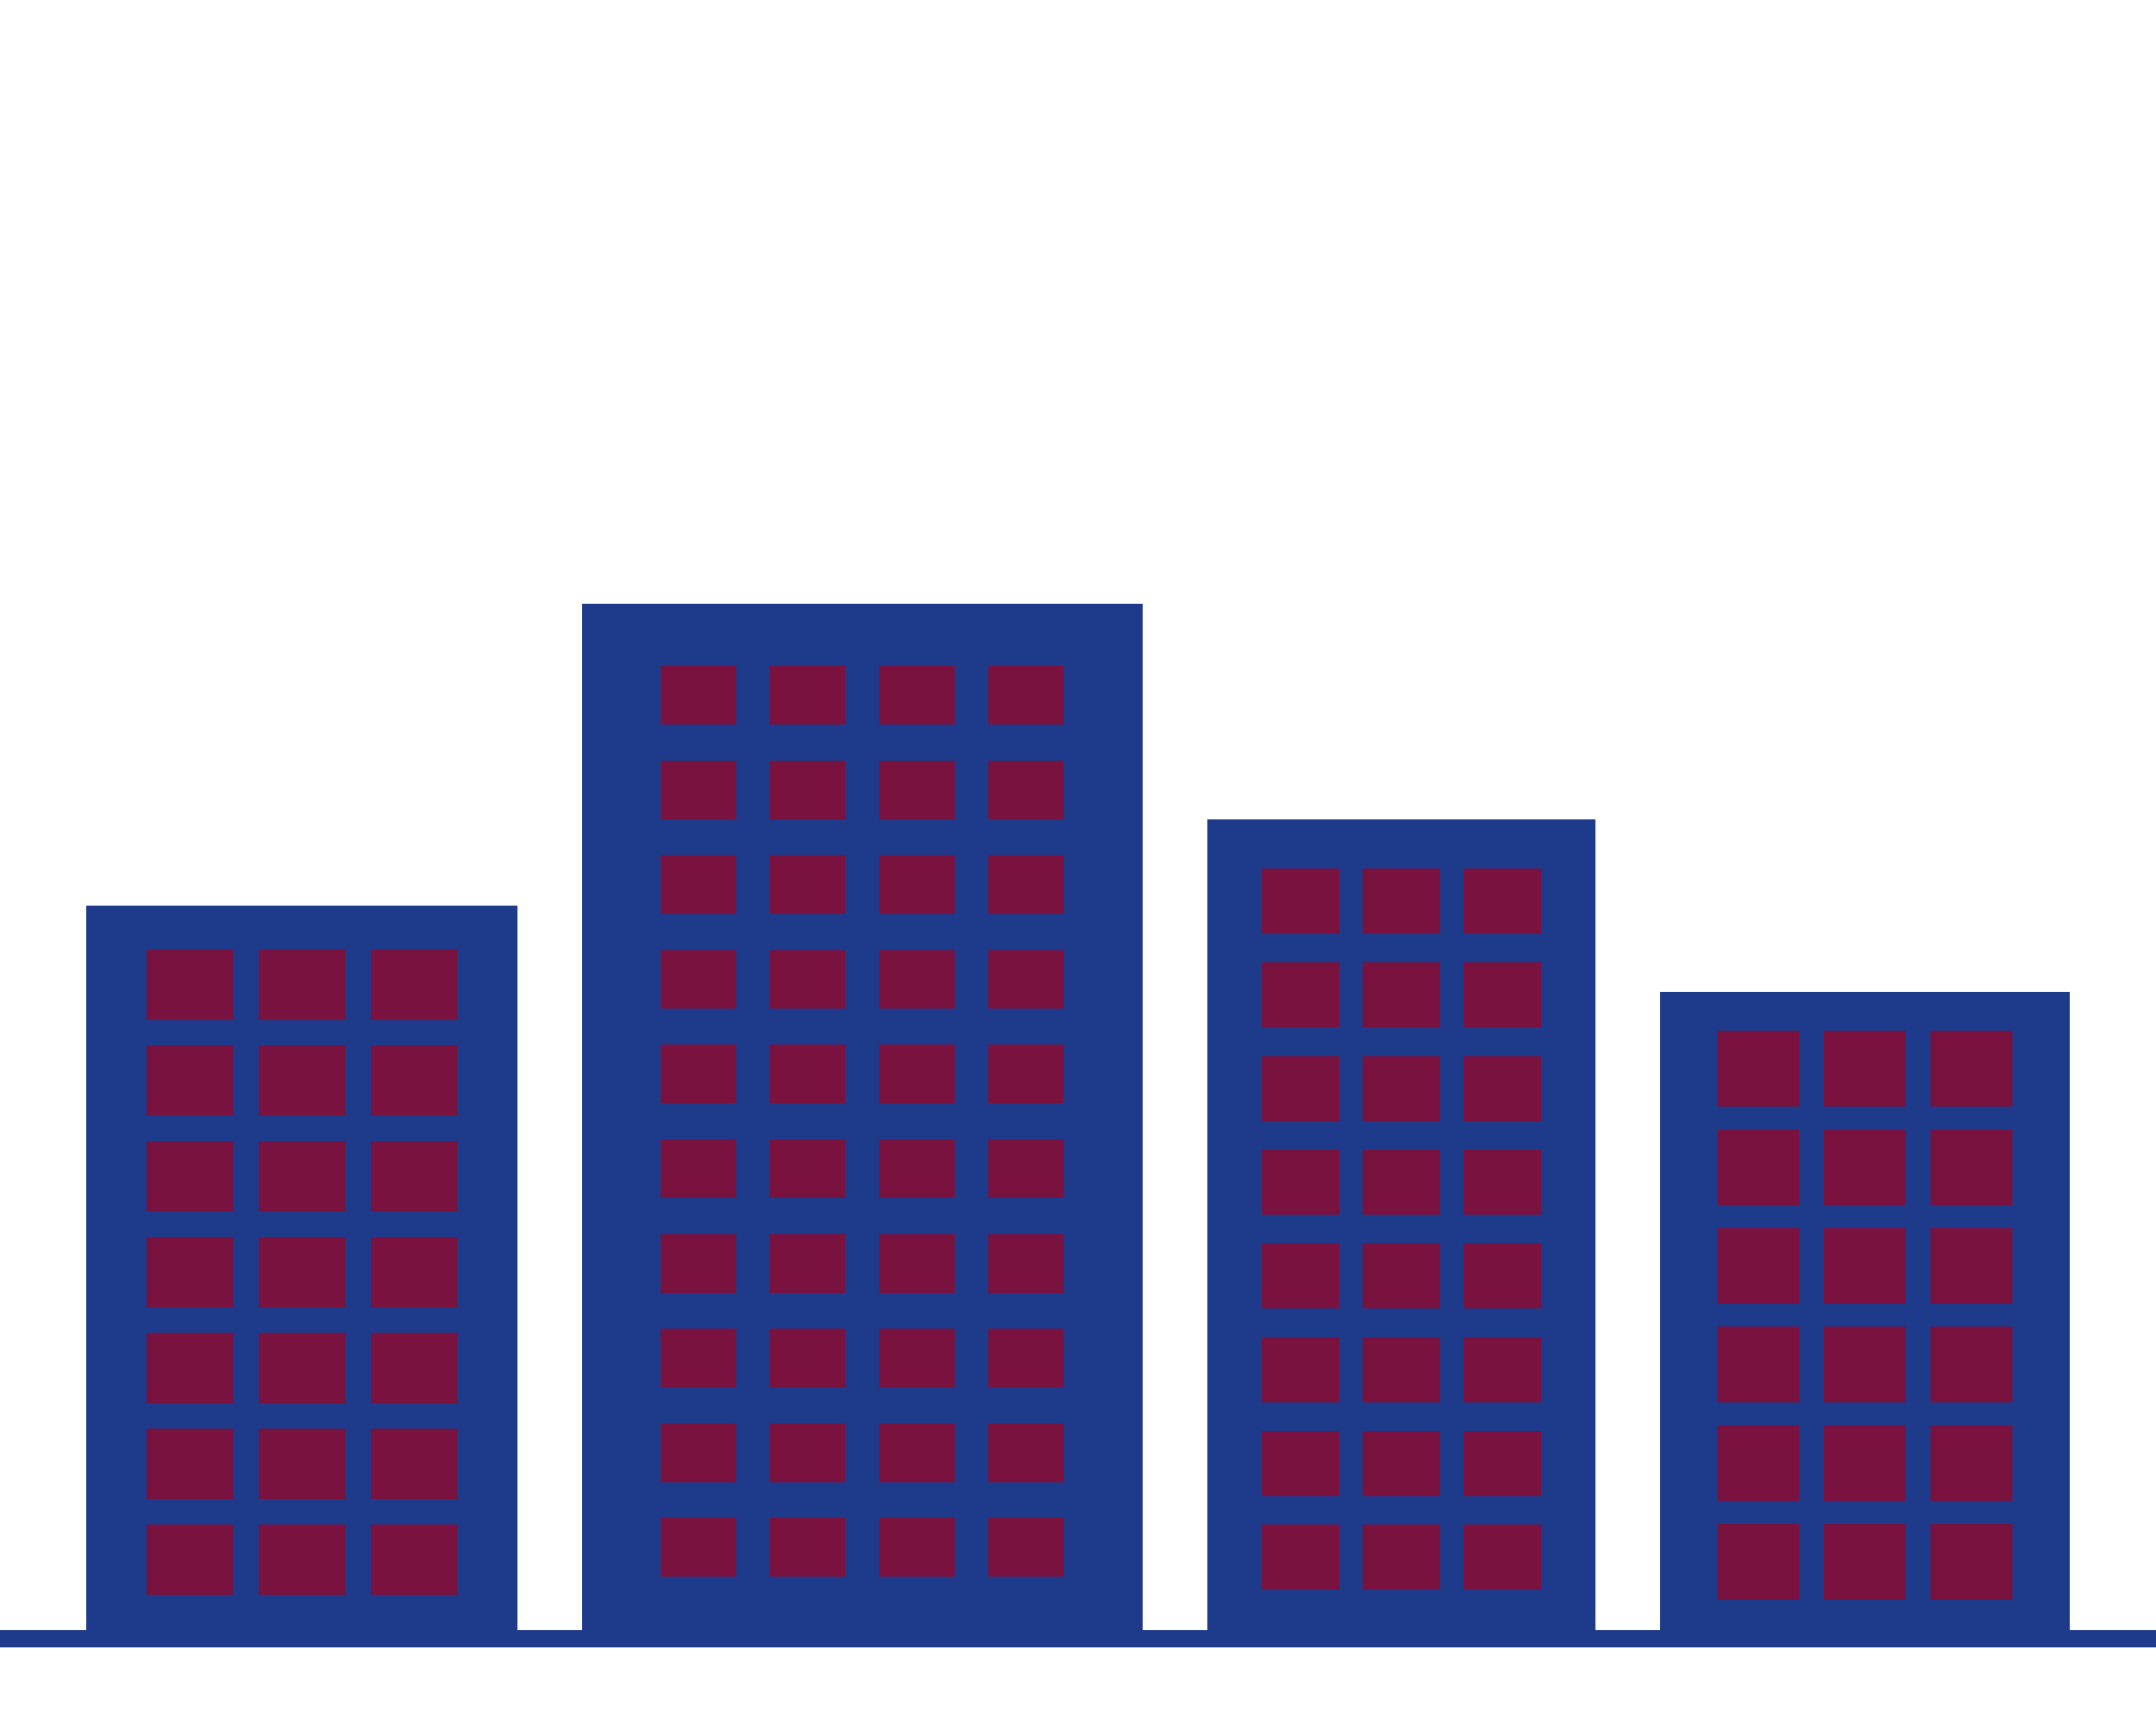
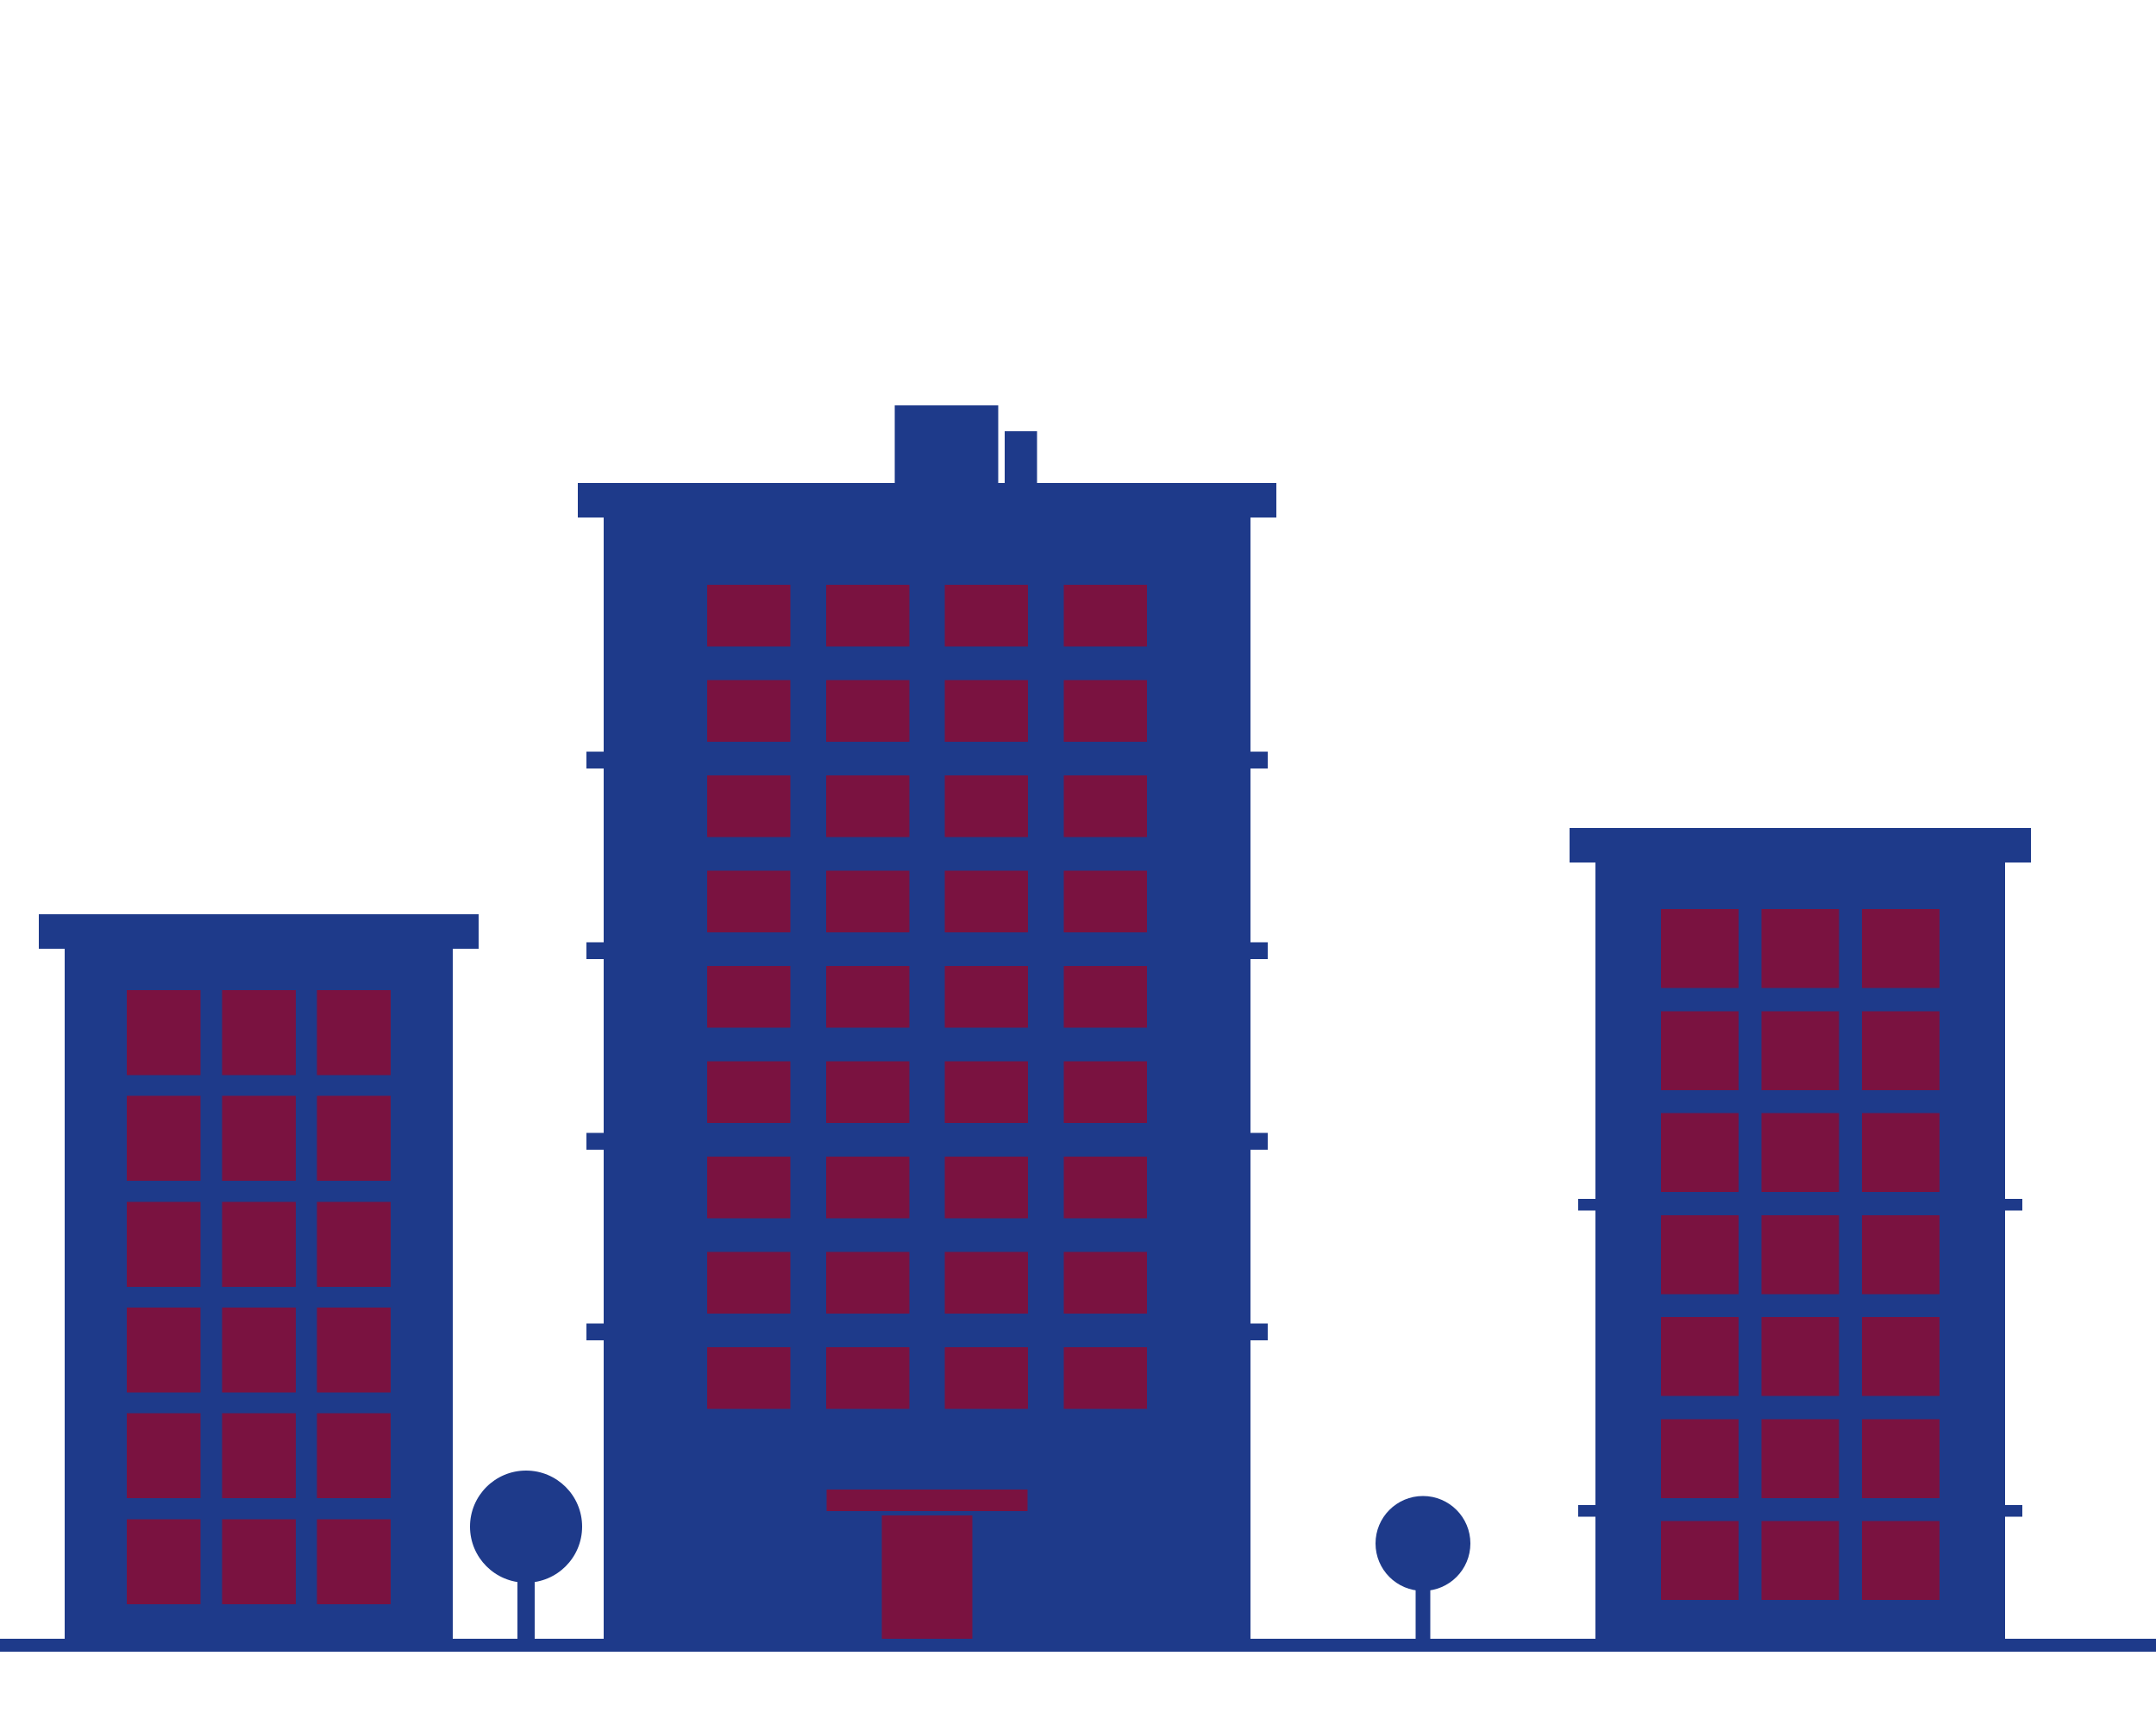
<svg xmlns="http://www.w3.org/2000/svg" viewBox="0 0 500 400" width="500" height="400">
-   <rect x="0" y="378" width="500" height="4" fill="#1e3a8a" />
-   <rect x="20" y="210" width="100" height="170" fill="#1e3a8a" />
-   <rect x="34.0" y="220.2" width="20.0" height="16.3" fill="#7a1240" />
-   <rect x="60.0" y="220.2" width="20.0" height="16.3" fill="#7a1240" />
-   <rect x="86.0" y="220.2" width="20.0" height="16.3" fill="#7a1240" />
-   <rect x="34.0" y="242.4" width="20.0" height="16.3" fill="#7a1240" />
-   <rect x="60.0" y="242.4" width="20.0" height="16.3" fill="#7a1240" />
-   <rect x="86.0" y="242.4" width="20.0" height="16.3" fill="#7a1240" />
-   <rect x="34.0" y="264.6" width="20.0" height="16.3" fill="#7a1240" />
-   <rect x="60.0" y="264.6" width="20.0" height="16.3" fill="#7a1240" />
-   <rect x="86.0" y="264.6" width="20.0" height="16.3" fill="#7a1240" />
-   <rect x="34.0" y="286.9" width="20.0" height="16.3" fill="#7a1240" />
-   <rect x="60.0" y="286.9" width="20.0" height="16.3" fill="#7a1240" />
-   <rect x="86.0" y="286.9" width="20.0" height="16.3" fill="#7a1240" />
-   <rect x="34.0" y="309.1" width="20.0" height="16.3" fill="#7a1240" />
-   <rect x="60.0" y="309.1" width="20.0" height="16.3" fill="#7a1240" />
-   <rect x="86.0" y="309.1" width="20.0" height="16.3" fill="#7a1240" />
-   <rect x="34.0" y="331.3" width="20.0" height="16.3" fill="#7a1240" />
-   <rect x="60.0" y="331.3" width="20.0" height="16.3" fill="#7a1240" />
-   <rect x="86.0" y="331.3" width="20.0" height="16.3" fill="#7a1240" />
-   <rect x="34.0" y="353.5" width="20.0" height="16.3" fill="#7a1240" />
-   <rect x="60.0" y="353.5" width="20.0" height="16.3" fill="#7a1240" />
-   <rect x="86.0" y="353.5" width="20.0" height="16.3" fill="#7a1240" />
-   <rect x="135" y="140" width="130" height="240" fill="#1e3a8a" />
-   <rect x="153.2" y="154.4" width="17.5" height="13.6" fill="#7a1240" />
-   <rect x="178.5" y="154.4" width="17.5" height="13.6" fill="#7a1240" />
-   <rect x="203.9" y="154.4" width="17.5" height="13.6" fill="#7a1240" />
-   <rect x="229.2" y="154.4" width="17.5" height="13.6" fill="#7a1240" />
-   <rect x="153.2" y="176.4" width="17.5" height="13.6" fill="#7a1240" />
-   <rect x="178.5" y="176.4" width="17.5" height="13.6" fill="#7a1240" />
-   <rect x="203.9" y="176.4" width="17.5" height="13.6" fill="#7a1240" />
-   <rect x="229.2" y="176.4" width="17.5" height="13.6" fill="#7a1240" />
-   <rect x="153.2" y="198.3" width="17.5" height="13.6" fill="#7a1240" />
-   <rect x="178.5" y="198.3" width="17.5" height="13.6" fill="#7a1240" />
-   <rect x="203.9" y="198.3" width="17.5" height="13.6" fill="#7a1240" />
-   <rect x="229.2" y="198.3" width="17.5" height="13.6" fill="#7a1240" />
-   <rect x="153.2" y="220.3" width="17.5" height="13.6" fill="#7a1240" />
-   <rect x="178.5" y="220.3" width="17.5" height="13.6" fill="#7a1240" />
-   <rect x="203.9" y="220.3" width="17.5" height="13.6" fill="#7a1240" />
-   <rect x="229.2" y="220.3" width="17.5" height="13.6" fill="#7a1240" />
-   <rect x="153.2" y="242.2" width="17.5" height="13.6" fill="#7a1240" />
-   <rect x="178.5" y="242.2" width="17.5" height="13.6" fill="#7a1240" />
-   <rect x="203.9" y="242.2" width="17.5" height="13.6" fill="#7a1240" />
-   <rect x="229.2" y="242.2" width="17.5" height="13.6" fill="#7a1240" />
-   <rect x="153.2" y="264.2" width="17.5" height="13.6" fill="#7a1240" />
-   <rect x="178.5" y="264.2" width="17.5" height="13.6" fill="#7a1240" />
-   <rect x="203.9" y="264.2" width="17.5" height="13.6" fill="#7a1240" />
-   <rect x="229.2" y="264.2" width="17.5" height="13.6" fill="#7a1240" />
-   <rect x="153.2" y="286.2" width="17.5" height="13.6" fill="#7a1240" />
-   <rect x="178.5" y="286.2" width="17.5" height="13.6" fill="#7a1240" />
-   <rect x="203.9" y="286.2" width="17.5" height="13.6" fill="#7a1240" />
-   <rect x="229.2" y="286.2" width="17.5" height="13.6" fill="#7a1240" />
-   <rect x="153.2" y="308.1" width="17.5" height="13.6" fill="#7a1240" />
-   <rect x="178.5" y="308.1" width="17.5" height="13.6" fill="#7a1240" />
-   <rect x="203.9" y="308.1" width="17.5" height="13.6" fill="#7a1240" />
-   <rect x="229.2" y="308.1" width="17.5" height="13.6" fill="#7a1240" />
-   <rect x="153.2" y="330.1" width="17.5" height="13.6" fill="#7a1240" />
-   <rect x="178.5" y="330.1" width="17.5" height="13.6" fill="#7a1240" />
-   <rect x="203.9" y="330.1" width="17.5" height="13.6" fill="#7a1240" />
-   <rect x="229.2" y="330.1" width="17.5" height="13.6" fill="#7a1240" />
-   <rect x="153.2" y="352.0" width="17.5" height="13.6" fill="#7a1240" />
-   <rect x="178.5" y="352.0" width="17.5" height="13.6" fill="#7a1240" />
-   <rect x="203.9" y="352.0" width="17.5" height="13.6" fill="#7a1240" />
-   <rect x="229.2" y="352.0" width="17.5" height="13.6" fill="#7a1240" />
-   <rect x="280" y="190" width="90" height="190" fill="#1e3a8a" />
-   <rect x="292.6" y="201.4" width="18.0" height="15.1" fill="#7a1240" />
-   <rect x="316.0" y="201.4" width="18.0" height="15.1" fill="#7a1240" />
-   <rect x="339.4" y="201.4" width="18.0" height="15.1" fill="#7a1240" />
-   <rect x="292.6" y="223.1" width="18.0" height="15.1" fill="#7a1240" />
-   <rect x="316.0" y="223.1" width="18.0" height="15.1" fill="#7a1240" />
-   <rect x="339.4" y="223.1" width="18.0" height="15.1" fill="#7a1240" />
-   <rect x="292.6" y="244.9" width="18.0" height="15.1" fill="#7a1240" />
-   <rect x="316.0" y="244.9" width="18.0" height="15.1" fill="#7a1240" />
-   <rect x="339.4" y="244.9" width="18.0" height="15.1" fill="#7a1240" />
-   <rect x="292.6" y="266.6" width="18.0" height="15.1" fill="#7a1240" />
-   <rect x="316.0" y="266.6" width="18.0" height="15.1" fill="#7a1240" />
-   <rect x="339.4" y="266.6" width="18.0" height="15.1" fill="#7a1240" />
-   <rect x="292.6" y="288.3" width="18.0" height="15.1" fill="#7a1240" />
-   <rect x="316.0" y="288.3" width="18.0" height="15.1" fill="#7a1240" />
-   <rect x="339.4" y="288.3" width="18.0" height="15.1" fill="#7a1240" />
-   <rect x="292.6" y="310.1" width="18.0" height="15.1" fill="#7a1240" />
-   <rect x="316.0" y="310.1" width="18.0" height="15.1" fill="#7a1240" />
-   <rect x="339.4" y="310.1" width="18.0" height="15.1" fill="#7a1240" />
-   <rect x="292.6" y="331.8" width="18.0" height="15.1" fill="#7a1240" />
-   <rect x="316.0" y="331.8" width="18.0" height="15.1" fill="#7a1240" />
-   <rect x="339.4" y="331.8" width="18.0" height="15.1" fill="#7a1240" />
-   <rect x="292.6" y="353.5" width="18.0" height="15.1" fill="#7a1240" />
-   <rect x="316.0" y="353.5" width="18.0" height="15.1" fill="#7a1240" />
-   <rect x="339.4" y="353.5" width="18.0" height="15.1" fill="#7a1240" />
-   <rect x="385" y="230" width="95" height="150" fill="#1e3a8a" />
-   <rect x="398.3" y="239.0" width="19.0" height="17.6" fill="#7a1240" />
-   <rect x="423.0" y="239.0" width="19.0" height="17.6" fill="#7a1240" />
-   <rect x="447.7" y="239.0" width="19.0" height="17.6" fill="#7a1240" />
-   <rect x="398.3" y="261.9" width="19.0" height="17.6" fill="#7a1240" />
-   <rect x="423.0" y="261.9" width="19.0" height="17.6" fill="#7a1240" />
-   <rect x="447.7" y="261.9" width="19.0" height="17.6" fill="#7a1240" />
-   <rect x="398.3" y="284.8" width="19.0" height="17.6" fill="#7a1240" />
-   <rect x="423.0" y="284.8" width="19.0" height="17.6" fill="#7a1240" />
-   <rect x="447.7" y="284.8" width="19.0" height="17.6" fill="#7a1240" />
-   <rect x="398.3" y="307.6" width="19.0" height="17.6" fill="#7a1240" />
-   <rect x="423.0" y="307.6" width="19.0" height="17.6" fill="#7a1240" />
-   <rect x="447.7" y="307.6" width="19.0" height="17.6" fill="#7a1240" />
-   <rect x="398.3" y="330.5" width="19.0" height="17.6" fill="#7a1240" />
-   <rect x="423.0" y="330.5" width="19.0" height="17.6" fill="#7a1240" />
-   <rect x="447.7" y="330.5" width="19.0" height="17.6" fill="#7a1240" />
-   <rect x="398.3" y="353.4" width="19.0" height="17.6" fill="#7a1240" />
-   <rect x="423.0" y="353.4" width="19.0" height="17.6" fill="#7a1240" />
-   <rect x="447.7" y="353.4" width="19.0" height="17.6" fill="#7a1240" />
+   <rect x="0" y="380" width="500" height="3" fill="#1e3a8a" />
+   <rect x="9.0" y="212.0" width="102.0" height="8.0" fill="#1e3a8a" />
+   <rect x="15.0" y="220.0" width="90.0" height="160.0" fill="#1e3a8a" />
+   <rect x="29.4" y="229.6" width="17.1" height="19.7" fill="#7a1240" />
+   <rect x="51.5" y="229.6" width="17.1" height="19.7" fill="#7a1240" />
+   <rect x="73.5" y="229.6" width="17.1" height="19.7" fill="#7a1240" />
+   <rect x="29.4" y="254.1" width="17.1" height="19.7" fill="#7a1240" />
+   <rect x="51.5" y="254.1" width="17.1" height="19.7" fill="#7a1240" />
+   <rect x="73.5" y="254.1" width="17.1" height="19.7" fill="#7a1240" />
+   <rect x="29.4" y="278.7" width="17.1" height="19.7" fill="#7a1240" />
+   <rect x="51.5" y="278.7" width="17.1" height="19.7" fill="#7a1240" />
+   <rect x="73.5" y="278.7" width="17.1" height="19.7" fill="#7a1240" />
+   <rect x="29.4" y="303.2" width="17.1" height="19.7" fill="#7a1240" />
+   <rect x="51.5" y="303.2" width="17.1" height="19.7" fill="#7a1240" />
+   <rect x="73.5" y="303.2" width="17.1" height="19.7" fill="#7a1240" />
+   <rect x="29.4" y="327.7" width="17.1" height="19.7" fill="#7a1240" />
+   <rect x="51.5" y="327.7" width="17.1" height="19.7" fill="#7a1240" />
+   <rect x="73.5" y="327.7" width="17.1" height="19.7" fill="#7a1240" />
+   <rect x="29.4" y="352.3" width="17.1" height="19.7" fill="#7a1240" />
+   <rect x="51.5" y="352.3" width="17.1" height="19.7" fill="#7a1240" />
+   <rect x="73.5" y="352.3" width="17.1" height="19.7" fill="#7a1240" />
+   <rect x="364.0" y="192.0" width="107.0" height="8.0" fill="#1e3a8a" />
+   <rect x="370.0" y="200.0" width="95.0" height="180.0" fill="#1e3a8a" />
+   <rect x="385.2" y="210.8" width="18.0" height="18.3" fill="#7a1240" />
+   <rect x="408.5" y="210.8" width="18.0" height="18.3" fill="#7a1240" />
+   <rect x="431.8" y="210.8" width="18.0" height="18.3" fill="#7a1240" />
+   <rect x="385.2" y="234.5" width="18.0" height="18.3" fill="#7a1240" />
+   <rect x="408.5" y="234.5" width="18.0" height="18.3" fill="#7a1240" />
+   <rect x="431.8" y="234.5" width="18.0" height="18.3" fill="#7a1240" />
+   <rect x="385.2" y="258.1" width="18.0" height="18.3" fill="#7a1240" />
+   <rect x="408.5" y="258.1" width="18.0" height="18.3" fill="#7a1240" />
+   <rect x="431.8" y="258.1" width="18.0" height="18.3" fill="#7a1240" />
+   <rect x="366.0" y="278.0" width="103.0" height="2.7" fill="#1e3a8a" />
+   <rect x="385.2" y="281.8" width="18.0" height="18.3" fill="#7a1240" />
+   <rect x="408.5" y="281.8" width="18.0" height="18.3" fill="#7a1240" />
+   <rect x="431.8" y="281.8" width="18.0" height="18.3" fill="#7a1240" />
+   <rect x="385.2" y="305.4" width="18.0" height="18.3" fill="#7a1240" />
+   <rect x="408.5" y="305.4" width="18.0" height="18.3" fill="#7a1240" />
+   <rect x="431.8" y="305.4" width="18.0" height="18.3" fill="#7a1240" />
+   <rect x="385.2" y="329.1" width="18.0" height="18.3" fill="#7a1240" />
+   <rect x="408.5" y="329.1" width="18.0" height="18.3" fill="#7a1240" />
+   <rect x="431.8" y="329.1" width="18.0" height="18.3" fill="#7a1240" />
+   <rect x="366.0" y="349.0" width="103.0" height="2.7" fill="#1e3a8a" />
+   <rect x="385.2" y="352.7" width="18.0" height="18.3" fill="#7a1240" />
+   <rect x="408.5" y="352.7" width="18.0" height="18.3" fill="#7a1240" />
+   <rect x="431.8" y="352.7" width="18.0" height="18.3" fill="#7a1240" />
+   <rect x="134.0" y="112.0" width="162.0" height="8.0" fill="#1e3a8a" />
+   <rect x="140.0" y="120.0" width="150.0" height="260.0" fill="#1e3a8a" />
+   <rect x="164.0" y="135.6" width="19.3" height="14.3" fill="#7a1240" />
+   <rect x="191.6" y="135.6" width="19.3" height="14.3" fill="#7a1240" />
+   <rect x="219.1" y="135.6" width="19.3" height="14.3" fill="#7a1240" />
+   <rect x="246.7" y="135.6" width="19.3" height="14.3" fill="#7a1240" />
+   <rect x="164.0" y="157.7" width="19.3" height="14.3" fill="#7a1240" />
+   <rect x="191.6" y="157.7" width="19.3" height="14.3" fill="#7a1240" />
+   <rect x="219.1" y="157.7" width="19.3" height="14.3" fill="#7a1240" />
+   <rect x="246.7" y="157.7" width="19.3" height="14.3" fill="#7a1240" />
+   <rect x="136.0" y="174.3" width="158.0" height="3.9" fill="#1e3a8a" />
+   <rect x="164.0" y="179.8" width="19.3" height="14.3" fill="#7a1240" />
+   <rect x="191.6" y="179.8" width="19.3" height="14.3" fill="#7a1240" />
+   <rect x="219.1" y="179.8" width="19.3" height="14.3" fill="#7a1240" />
+   <rect x="246.7" y="179.8" width="19.3" height="14.3" fill="#7a1240" />
+   <rect x="164.0" y="201.9" width="19.3" height="14.3" fill="#7a1240" />
+   <rect x="191.6" y="201.9" width="19.3" height="14.3" fill="#7a1240" />
+   <rect x="219.1" y="201.9" width="19.3" height="14.3" fill="#7a1240" />
+   <rect x="246.7" y="201.9" width="19.3" height="14.3" fill="#7a1240" />
+   <rect x="136.0" y="218.5" width="158.0" height="3.9" fill="#1e3a8a" />
+   <rect x="164.0" y="224.0" width="19.3" height="14.3" fill="#7a1240" />
+   <rect x="191.6" y="224.0" width="19.3" height="14.3" fill="#7a1240" />
+   <rect x="219.1" y="224.0" width="19.3" height="14.3" fill="#7a1240" />
+   <rect x="246.7" y="224.0" width="19.3" height="14.3" fill="#7a1240" />
+   <rect x="164.0" y="246.1" width="19.3" height="14.3" fill="#7a1240" />
+   <rect x="191.6" y="246.1" width="19.3" height="14.3" fill="#7a1240" />
+   <rect x="219.1" y="246.1" width="19.3" height="14.3" fill="#7a1240" />
+   <rect x="246.7" y="246.1" width="19.3" height="14.3" fill="#7a1240" />
+   <rect x="136.0" y="262.7" width="158.0" height="3.9" fill="#1e3a8a" />
+   <rect x="164.0" y="268.2" width="19.3" height="14.3" fill="#7a1240" />
+   <rect x="191.6" y="268.2" width="19.3" height="14.3" fill="#7a1240" />
+   <rect x="219.1" y="268.2" width="19.3" height="14.3" fill="#7a1240" />
+   <rect x="246.7" y="268.2" width="19.3" height="14.3" fill="#7a1240" />
+   <rect x="164.0" y="290.3" width="19.3" height="14.3" fill="#7a1240" />
+   <rect x="191.6" y="290.3" width="19.3" height="14.3" fill="#7a1240" />
+   <rect x="219.1" y="290.3" width="19.3" height="14.3" fill="#7a1240" />
+   <rect x="246.7" y="290.3" width="19.3" height="14.3" fill="#7a1240" />
+   <rect x="136.0" y="306.9" width="158.0" height="3.9" fill="#1e3a8a" />
+   <rect x="164.0" y="312.4" width="19.3" height="14.3" fill="#7a1240" />
+   <rect x="191.6" y="312.4" width="19.3" height="14.3" fill="#7a1240" />
+   <rect x="219.1" y="312.4" width="19.3" height="14.3" fill="#7a1240" />
+   <rect x="246.7" y="312.4" width="19.3" height="14.3" fill="#7a1240" />
+   <rect x="207.5" y="94.0" width="24.0" height="18.0" fill="#1e3a8a" />
+   <rect x="233.0" y="100.0" width="7.5" height="12.0" fill="#1e3a8a" />
+   <rect x="195.7" y="351.4" width="5.0" height="28.6" fill="#1e3a8a" />
+   <rect x="229.3" y="351.4" width="5.0" height="28.6" fill="#1e3a8a" />
+   <rect x="191.7" y="345.4" width="46.6" height="5.0" fill="#7a1240" />
+   <rect x="204.5" y="351.4" width="21.0" height="28.6" fill="#7a1240" />
+   <rect x="120.0" y="364.0" width="4.0" height="16.0" fill="#1e3a8a" />
+   <circle cx="122.0" cy="354.0" r="13.0" fill="#1e3a8a" />
+   <rect x="328.3" y="366.4" width="3.4" height="13.6" fill="#1e3a8a" />
+   <circle cx="330.0" cy="357.9" r="11.0" fill="#1e3a8a" />
</svg>
